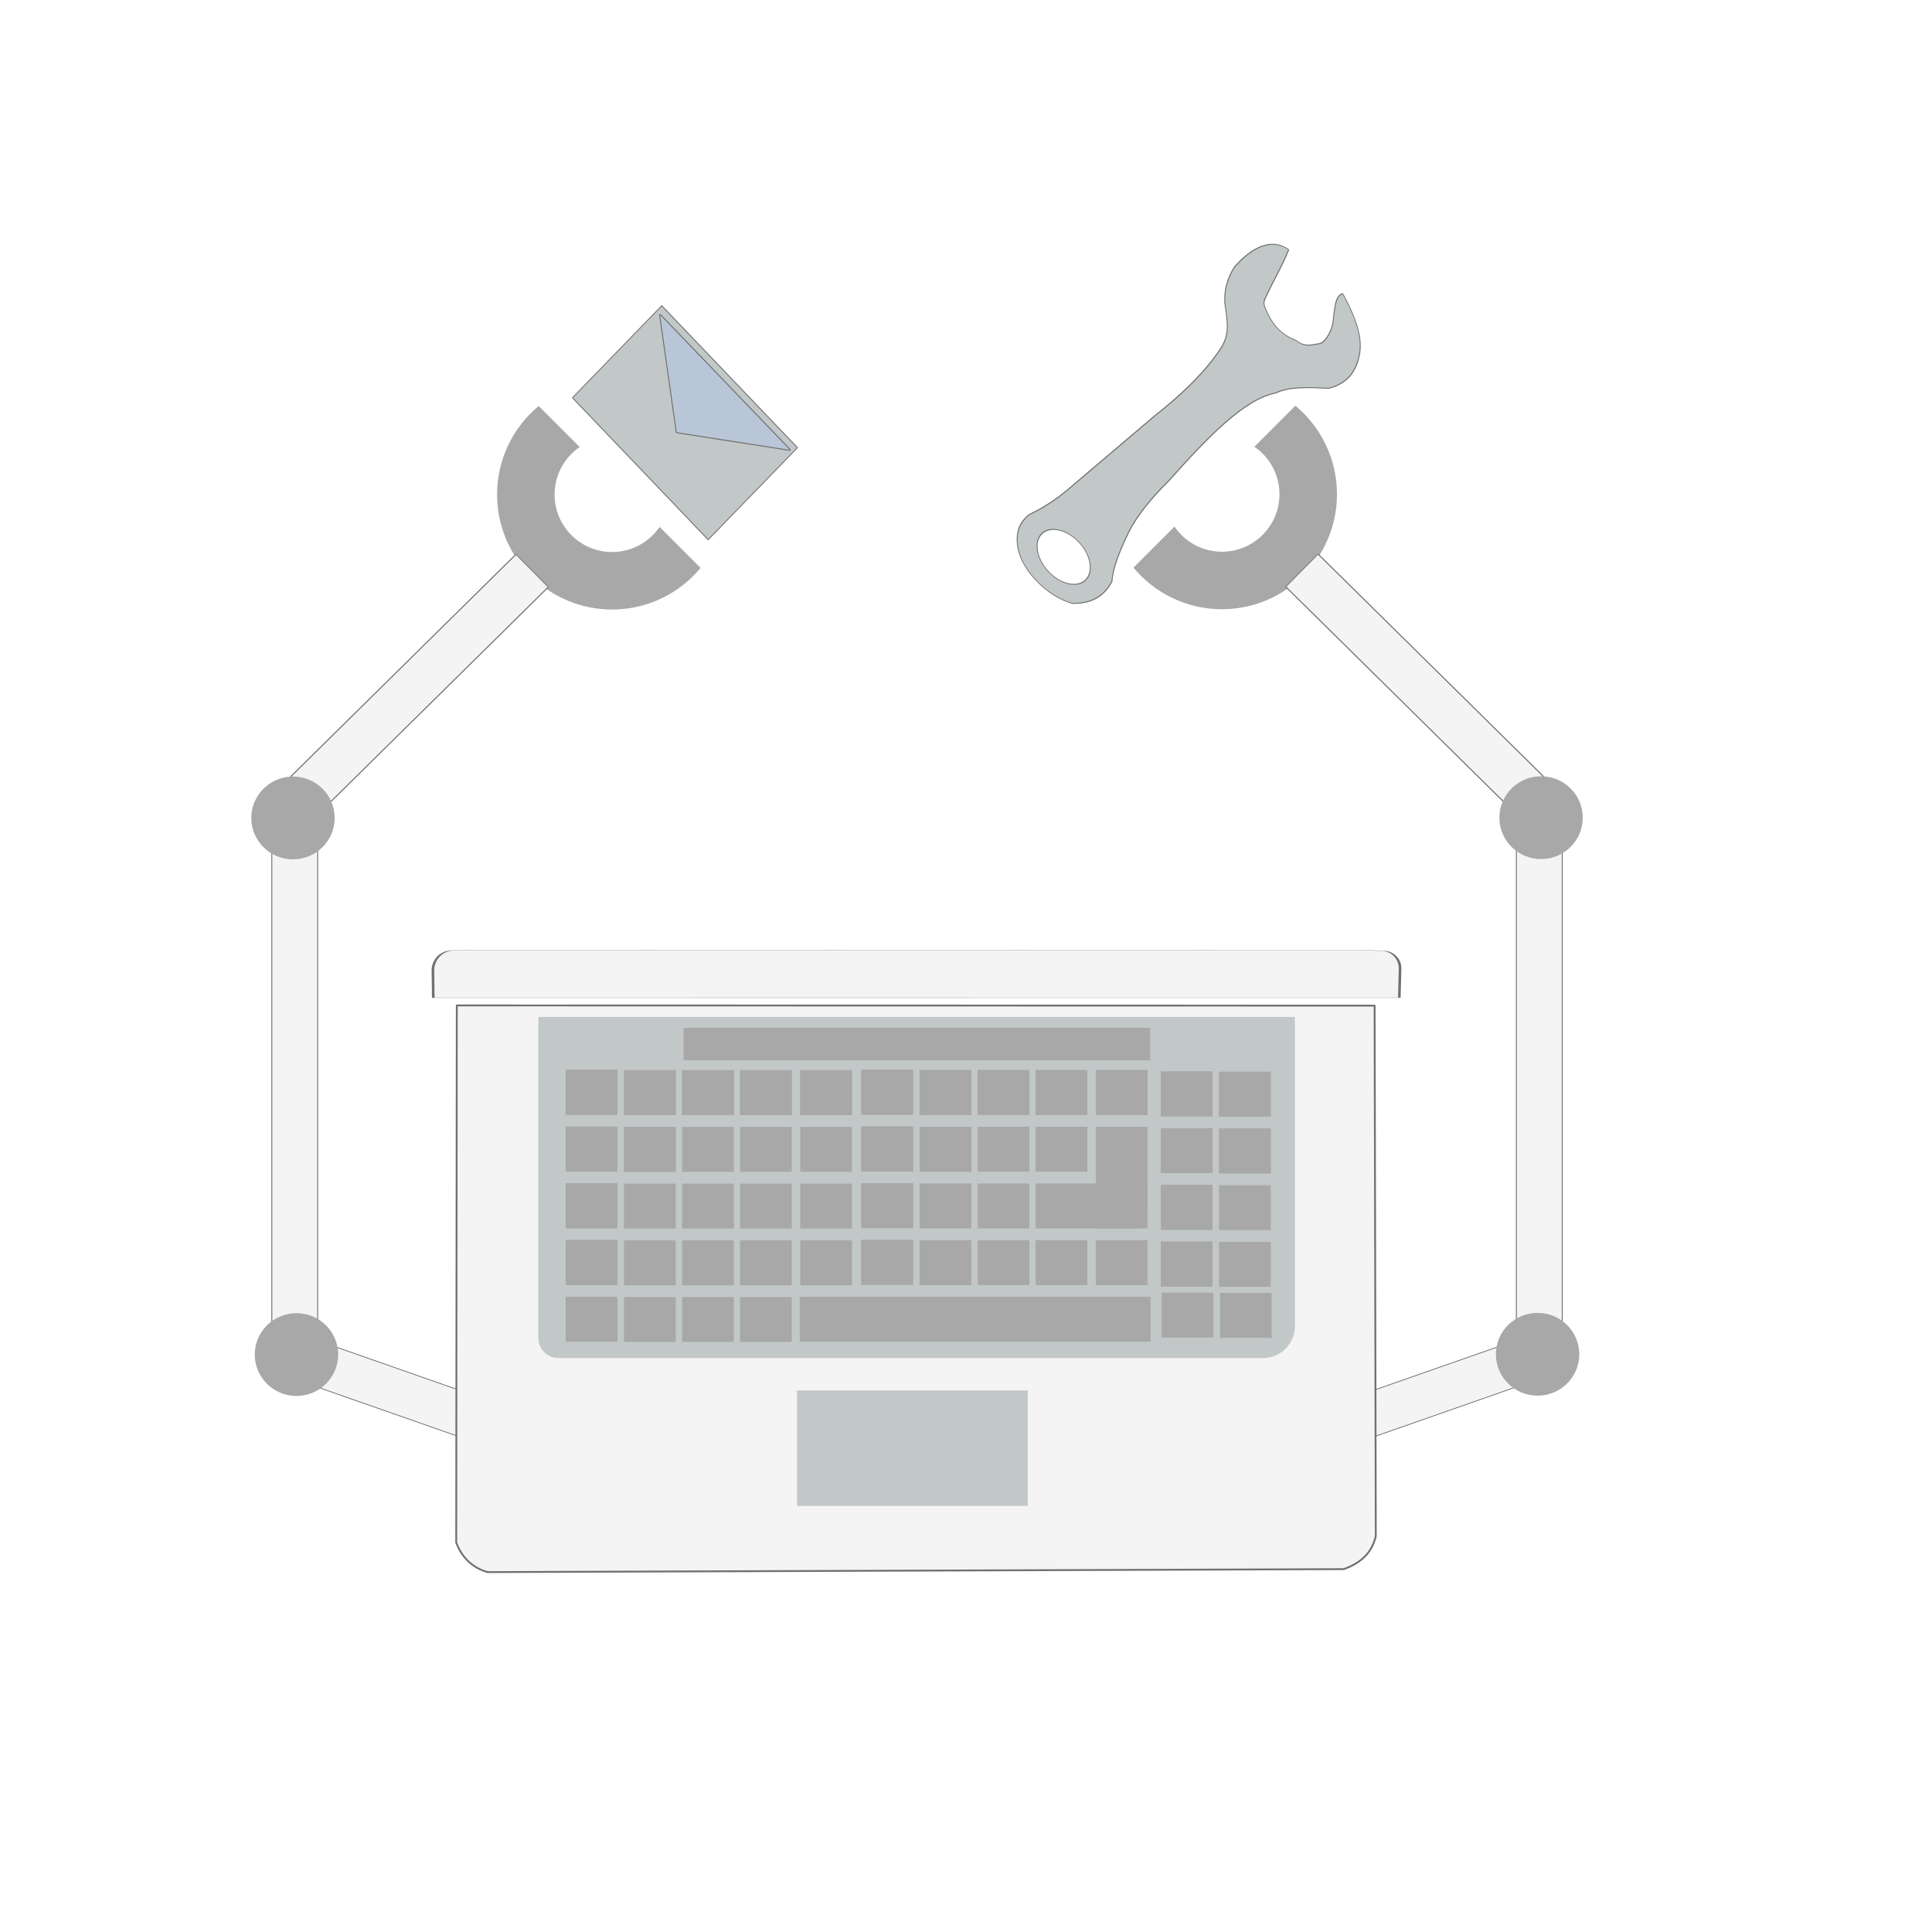
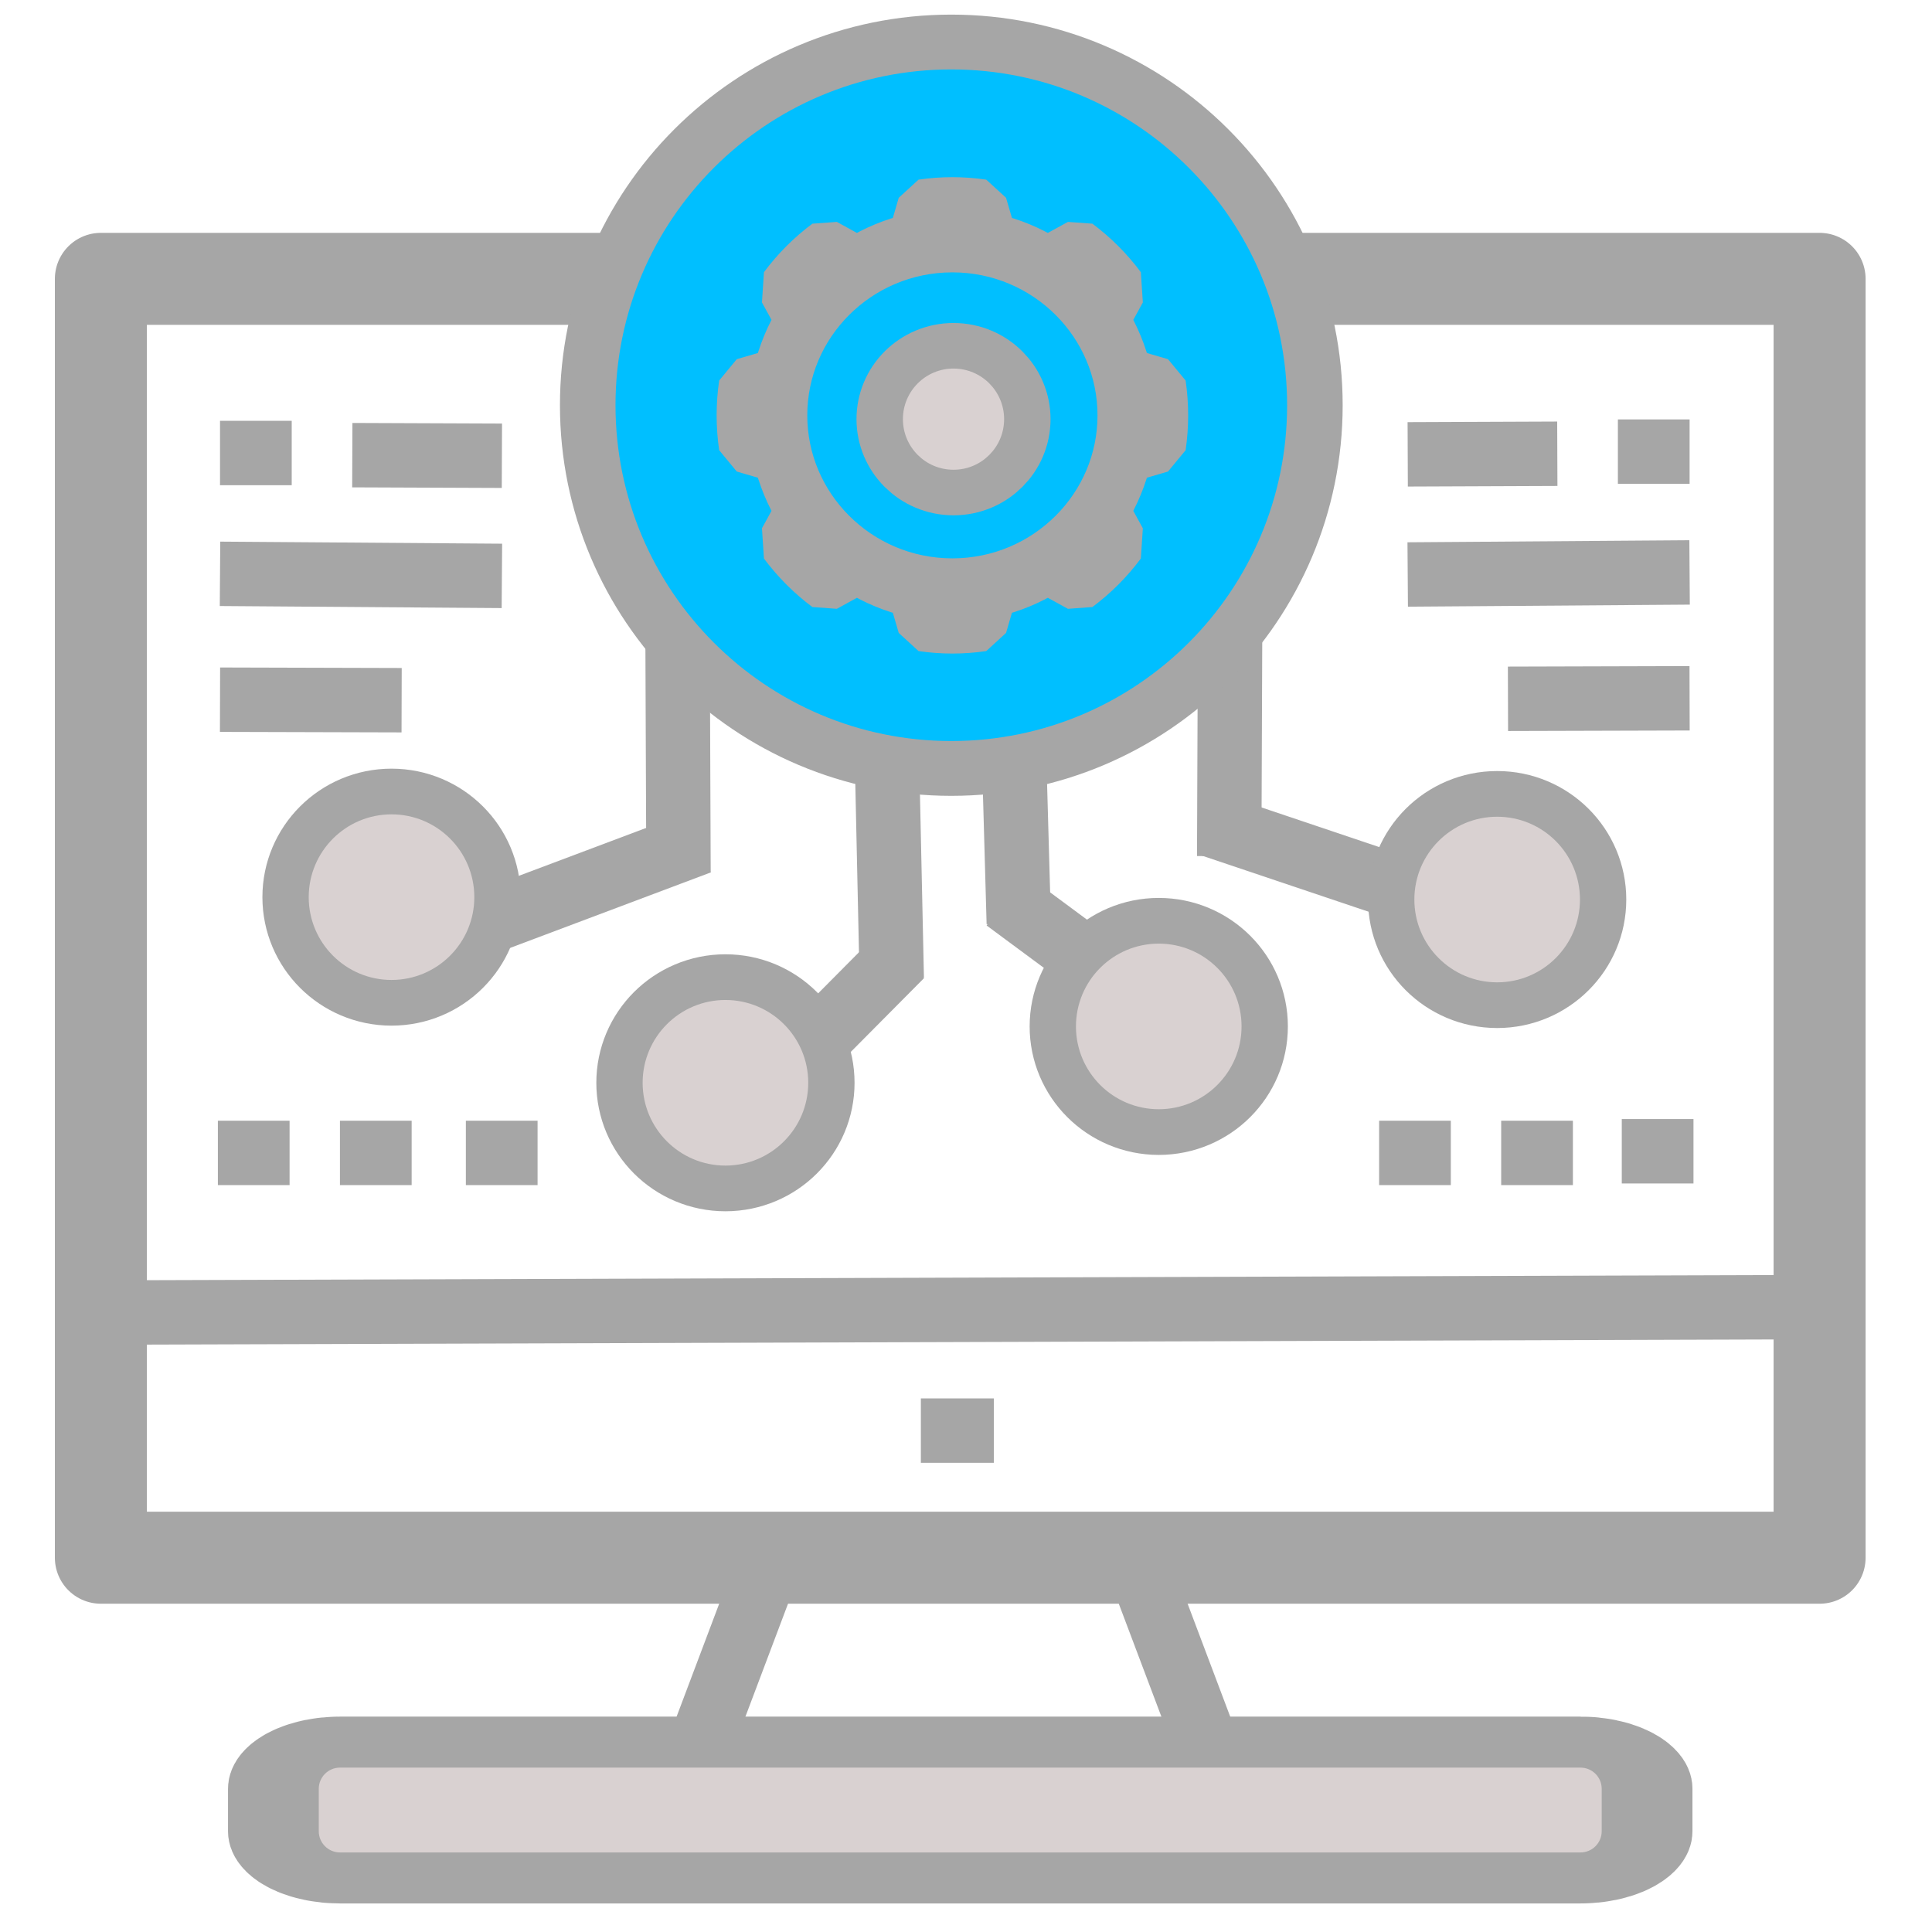
- <svg xmlns="http://www.w3.org/2000/svg" width="100%" height="100%" viewBox="0 0 210 210" version="1.1" xml:space="preserve" style="fill-rule:evenodd;clip-rule:evenodd;stroke-linecap:round;stroke-linejoin:round;stroke-miterlimit:1.5;">
-   <g transform="matrix(0.999391,0.0348995,-0.0348995,0.999391,2.22326,-3.13073)">
-     <g transform="matrix(0.442655,0.431805,-0.435435,0.481148,53.1314,-5.953)">
-       <rect x="64.716" y="24.905" width="34.371" height="21.329" style="fill:none;stroke:rgb(111,111,111);stroke-width:0.31px;" />
-       <rect x="64.716" y="24.905" width="34.371" height="21.329" style="fill:rgb(194,199,199);" />
-     </g>
-     <g transform="matrix(0.458453,0.444999,0.48612,-0.539841,7.02235,10.016)">
-       <path d="M116.223,26.199L132.137,36.567L100.31,36.567L116.223,26.199Z" style="fill:none;stroke:rgb(111,111,111);stroke-width:0.3px;" />
-       <path d="M116.223,26.199L132.137,36.567L100.31,36.567L116.223,26.199Z" style="fill:rgb(185,198,215);" />
-     </g>
+ <svg xmlns="http://www.w3.org/2000/svg" width="100%" height="100%" viewBox="0 0 210 210" version="1.1" xml:space="preserve" style="fill-rule:evenodd;clip-rule:evenodd;stroke-linecap:square;stroke-miterlimit:1;">
+   <g transform="matrix(1,0,0,1,1.21422,4.29855)">
+     <path d="M26.201,71.764L38.941,71.8" style="fill:none;stroke:rgb(166,166,166);stroke-width:7px;" />
  </g>
-   <g transform="matrix(1,0,0,1,0.813571,39.4407)">
-     <g transform="matrix(1,0,0,1,35.753,-131.639)">
-       <path d="M21.987,136.33L26.444,140.787C24.797,141.913 23.715,143.806 23.715,145.95C23.715,149.399 26.515,152.2 29.965,152.2C32.109,152.2 34.002,151.118 35.128,149.471L39.585,153.928C37.292,156.69 33.832,158.45 29.965,158.45C23.066,158.45 17.465,152.849 17.465,145.95C17.465,142.082 19.225,138.623 21.987,136.33Z" style="fill:rgb(168,168,168);" />
-     </g>
-     <g transform="matrix(1.26167,0.441644,-0.33039,0.943844,24.4819,-8.55564)">
-       <rect x="35.683" y="105.379" width="13.105" height="4.69" style="fill:none;stroke:rgb(111,111,111);stroke-width:0.17px;" />
-       <rect x="35.683" y="105.379" width="13.105" height="4.69" style="fill:rgb(244,244,244);" />
-     </g>
-     <rect x="28.782" y="52.886" width="4.884" height="50.83" style="fill:rgb(168,168,168);" />
-     <g transform="matrix(1,0,0,1.02759,0,-1.45937)">
-       <rect x="28.782" y="52.886" width="4.884" height="50.83" style="fill:none;stroke:rgb(111,111,111);stroke-width:0.2px;" />
-       <rect x="28.782" y="52.886" width="4.884" height="50.83" style="fill:rgb(244,244,244);" />
-     </g>
-     <g transform="matrix(0.702394,0.711788,-0.481965,0.475604,60.5512,-24.7521)">
-       <rect x="28.782" y="52.886" width="4.884" height="50.83" style="fill:none;stroke:rgb(111,111,111);stroke-width:0.23px;" />
-       <rect x="28.782" y="52.886" width="4.884" height="50.83" style="fill:rgb(244,244,244);" />
-     </g>
-     <g transform="matrix(0.999532,0,0,0.999532,0.633034,-58.2765)">
-       <ellipse cx="30.413" cy="107.796" rx="4.534" ry="4.502" style="fill:rgb(168,168,168);" />
-     </g>
-     <g transform="matrix(0.999532,0,0,0.999532,1.0121,0.0483125)">
-       <ellipse cx="30.413" cy="107.796" rx="4.534" ry="4.502" style="fill:rgb(168,168,168);" />
-     </g>
+   <g transform="matrix(1,0,0,1,3,4)">
+     <path d="M100.593,151.502L101.525,151.502" style="fill:none;stroke:rgb(166,166,166);stroke-width:7px;" />
  </g>
-   <g transform="matrix(-1,0,0,1,198.54,39.4088)">
-     <g transform="matrix(1,0,0,1,35.753,-131.639)">
-       <path d="M21.987,136.33L26.444,140.787C24.797,141.913 23.715,143.806 23.715,145.95C23.715,149.399 26.515,152.2 29.965,152.2C32.109,152.2 34.002,151.118 35.128,149.471L39.585,153.928C37.292,156.69 33.832,158.45 29.965,158.45C23.066,158.45 17.465,152.849 17.465,145.95C17.465,142.082 19.225,138.623 21.987,136.33Z" style="fill:rgb(168,168,168);" />
-     </g>
-     <g transform="matrix(1.26167,0.441644,-0.33039,0.943844,24.4819,-8.55564)">
-       <rect x="35.683" y="105.379" width="13.105" height="4.69" style="fill:none;stroke:rgb(111,111,111);stroke-width:0.17px;" />
-       <rect x="35.683" y="105.379" width="13.105" height="4.69" style="fill:rgb(244,244,244);" />
-     </g>
-     <rect x="28.782" y="52.886" width="4.884" height="50.83" style="fill:rgb(168,168,168);" />
-     <g transform="matrix(1,0,0,1.02759,0,-1.45937)">
-       <rect x="28.782" y="52.886" width="4.884" height="50.83" style="fill:none;stroke:rgb(111,111,111);stroke-width:0.2px;" />
-       <rect x="28.782" y="52.886" width="4.884" height="50.83" style="fill:rgb(244,244,244);" />
-     </g>
-     <g transform="matrix(0.702394,0.711788,-0.481965,0.475604,60.5512,-24.7521)">
-       <rect x="28.782" y="52.886" width="4.884" height="50.83" style="fill:none;stroke:rgb(111,111,111);stroke-width:0.23px;" />
-       <rect x="28.782" y="52.886" width="4.884" height="50.83" style="fill:rgb(244,244,244);" />
-     </g>
-     <g transform="matrix(0.999532,0,0,0.999532,0.633034,-58.2765)">
-       <ellipse cx="30.413" cy="107.796" rx="4.534" ry="4.502" style="fill:rgb(168,168,168);" />
-     </g>
-     <g transform="matrix(0.999532,0,0,0.999532,1.0121,0.0483125)">
-       <ellipse cx="30.413" cy="107.796" rx="4.534" ry="4.502" style="fill:rgb(168,168,168);" />
-     </g>
+   <g transform="matrix(1,0,0,1,2.9067,4)">
+     <path d="M24.508,45.241L25.302,45.241" style="fill:none;stroke:rgb(166,166,166);stroke-width:7px;" />
  </g>
-   <g transform="matrix(1,0,0,1,0.813571,39.4407)">
-     <path d="M48.838,69.844L48.776,128.247C49.409,129.865 50.514,130.965 52.186,131.44L145.241,131.118C147.363,130.37 148.374,129.1 148.729,127.521L148.601,69.867L48.838,69.844Z" style="fill:rgb(244,244,244);stroke:rgb(112,112,112);stroke-width:0.2px;" />
-     <g transform="matrix(1.05255,0,0,-0.0841977,-5.12272,74.8875)">
-       <path d="M48.838,69.844C48.838,69.844 48.818,88.562 48.801,104.805C48.786,118.472 49.629,129.898 50.72,130.816C51.15,131.061 51.637,131.284 52.186,131.44L145.241,131.118C145.974,130.86 146.574,130.539 147.06,130.165C147.998,128.965 148.703,118.926 148.677,107.147C148.647,90.554 148.601,69.867 148.601,69.867L48.838,69.844Z" style="fill:rgb(244,244,244);stroke:rgb(112,112,112);stroke-width:0.27px;" />
-     </g>
-     <rect x="85.817" y="111.693" width="25.085" height="12.551" style="fill:rgb(194,199,199);" />
-     <g transform="matrix(0.995285,0,0,1.01583,0.393967,0.00414319)">
-       <path d="M140.206,69.988L57.578,69.988L57.578,104.334C57.578,104.904 57.809,105.45 58.22,105.853C58.631,106.256 59.189,106.483 59.771,106.483C71.075,106.483 122.758,106.483 136.721,106.483C138.646,106.483 140.206,104.954 140.206,103.068C140.206,93.997 140.206,69.988 140.206,69.988Z" style="fill:rgb(194,199,199);" />
-     </g>
-     <g transform="matrix(0.929122,0,0,1,5.76605,5.94944)">
-       <rect x="59.103" y="70.904" width="6.047" height="4.88" style="fill:rgb(168,168,168);" />
-     </g>
-     <g transform="matrix(0.929122,0,0,1,5.76605,12.1147)">
-       <rect x="59.103" y="70.904" width="6.047" height="4.88" style="fill:rgb(168,168,168);" />
-     </g>
-     <g transform="matrix(0.929122,0,0,1,5.76605,18.28)">
-       <rect x="59.103" y="70.904" width="6.047" height="4.88" style="fill:rgb(168,168,168);" />
-     </g>
-     <g transform="matrix(0.929122,0,0,1,5.76605,24.4453)">
-       <rect x="59.103" y="70.904" width="6.047" height="4.88" style="fill:rgb(168,168,168);" />
-     </g>
-     <g transform="matrix(0.929122,0,0,1,5.76605,30.6105)">
-       <rect x="59.103" y="70.904" width="6.047" height="4.88" style="fill:rgb(168,168,168);" />
-     </g>
-     <g transform="matrix(0.929122,0,0,1,12.1007,5.98006)">
-       <rect x="59.103" y="70.904" width="6.047" height="4.88" style="fill:rgb(168,168,168);" />
-     </g>
-     <g transform="matrix(0.929122,0,0,1,12.1007,12.1453)">
-       <rect x="59.103" y="70.904" width="6.047" height="4.88" style="fill:rgb(168,168,168);" />
-     </g>
-     <g transform="matrix(0.929122,0,0,1,12.1007,18.3106)">
-       <rect x="59.103" y="70.904" width="6.047" height="4.88" style="fill:rgb(168,168,168);" />
-     </g>
-     <g transform="matrix(0.929122,0,0,1,12.1007,24.4759)">
-       <rect x="59.103" y="70.904" width="6.047" height="4.88" style="fill:rgb(168,168,168);" />
-     </g>
-     <g transform="matrix(0.929122,0,0,1,12.1007,30.6411)">
-       <rect x="59.103" y="70.904" width="6.047" height="4.88" style="fill:rgb(168,168,168);" />
-     </g>
-     <g transform="matrix(0.929122,0,0,1,18.4171,5.98006)">
-       <rect x="59.103" y="70.904" width="6.047" height="4.88" style="fill:rgb(168,168,168);" />
-     </g>
-     <g transform="matrix(0.929122,0,0,1,18.4171,12.1453)">
-       <rect x="59.103" y="70.904" width="6.047" height="4.88" style="fill:rgb(168,168,168);" />
-     </g>
-     <g transform="matrix(0.929122,0,0,1,18.4171,18.3106)">
-       <rect x="59.103" y="70.904" width="6.047" height="4.88" style="fill:rgb(168,168,168);" />
-     </g>
-     <g transform="matrix(0.929122,0,0,1,18.4171,24.4759)">
-       <rect x="59.103" y="70.904" width="6.047" height="4.88" style="fill:rgb(168,168,168);" />
-     </g>
-     <g transform="matrix(0.929122,0,0,1,18.4171,30.6411)">
-       <rect x="59.103" y="70.904" width="6.047" height="4.88" style="fill:rgb(168,168,168);" />
-     </g>
-     <g transform="matrix(0.929122,0,0,1,24.7141,5.98006)">
-       <rect x="59.103" y="70.904" width="6.047" height="4.88" style="fill:rgb(168,168,168);" />
-     </g>
-     <g transform="matrix(0.929122,0,0,1,24.7141,12.1453)">
-       <rect x="59.103" y="70.904" width="6.047" height="4.88" style="fill:rgb(168,168,168);" />
-     </g>
-     <g transform="matrix(0.929122,0,0,1,24.7141,18.3106)">
-       <rect x="59.103" y="70.904" width="6.047" height="4.88" style="fill:rgb(168,168,168);" />
-     </g>
-     <g transform="matrix(0.929122,0,0,1,24.7141,24.4759)">
-       <rect x="59.103" y="70.904" width="6.047" height="4.88" style="fill:rgb(168,168,168);" />
-     </g>
-     <g transform="matrix(0.929122,0,0,1,31.2549,5.98006)">
-       <rect x="59.103" y="70.904" width="6.047" height="4.88" style="fill:rgb(168,168,168);" />
-     </g>
-     <g transform="matrix(0.929122,0,0,1,5.76605,5.94944)">
-       <rect x="59.103" y="70.904" width="6.047" height="4.88" style="fill:rgb(168,168,168);" />
-     </g>
-     <g transform="matrix(0.929122,0,0,1,5.76605,12.1147)">
-       <rect x="59.103" y="70.904" width="6.047" height="4.88" style="fill:rgb(168,168,168);" />
-     </g>
-     <g transform="matrix(0.929122,0,0,1,5.76605,18.28)">
-       <rect x="59.103" y="70.904" width="6.047" height="4.88" style="fill:rgb(168,168,168);" />
-     </g>
-     <g transform="matrix(0.929122,0,0,1,5.76605,24.4453)">
-       <rect x="59.103" y="70.904" width="6.047" height="4.88" style="fill:rgb(168,168,168);" />
-     </g>
-     <g transform="matrix(0.929122,0,0,1,12.1007,5.98006)">
-       <rect x="59.103" y="70.904" width="6.047" height="4.88" style="fill:rgb(168,168,168);" />
-     </g>
-     <g transform="matrix(0.929122,0,0,1,12.1007,12.1453)">
-       <rect x="59.103" y="70.904" width="6.047" height="4.88" style="fill:rgb(168,168,168);" />
-     </g>
-     <g transform="matrix(0.929122,0,0,1,18.4171,5.98006)">
-       <rect x="59.103" y="70.904" width="6.047" height="4.88" style="fill:rgb(168,168,168);" />
-     </g>
-     <g transform="matrix(0.929122,0,0,1,24.7141,5.98006)">
-       <rect x="59.103" y="70.904" width="6.047" height="4.88" style="fill:rgb(168,168,168);" />
-     </g>
-     <g transform="matrix(0.929122,0,0,1,31.2549,5.98006)">
-       <rect x="59.103" y="70.904" width="6.047" height="4.88" style="fill:rgb(168,168,168);" />
-     </g>
-     <g transform="matrix(0.929122,0,0,1,31.2549,12.1453)">
-       <rect x="59.103" y="70.904" width="6.047" height="4.88" style="fill:rgb(168,168,168);" />
-     </g>
-     <g transform="matrix(0.929122,0,0,1,31.2549,18.3106)">
-       <rect x="59.103" y="70.904" width="6.047" height="4.88" style="fill:rgb(168,168,168);" />
-     </g>
-     <g transform="matrix(0.929122,0,0,1,31.2549,24.4759)">
-       <rect x="59.103" y="70.904" width="6.047" height="4.88" style="fill:rgb(168,168,168);" />
-     </g>
-     <g transform="matrix(0.929122,0,0,1,37.8972,5.93401)">
-       <rect x="59.103" y="70.904" width="6.047" height="4.88" style="fill:rgb(168,168,168);" />
-     </g>
-     <g transform="matrix(0.929122,0,0,1,37.8972,12.0993)">
-       <rect x="59.103" y="70.904" width="6.047" height="4.88" style="fill:rgb(168,168,168);" />
-     </g>
-     <g transform="matrix(0.929122,0,0,1,37.8972,18.2646)">
-       <rect x="59.103" y="70.904" width="6.047" height="4.88" style="fill:rgb(168,168,168);" />
-     </g>
-     <g transform="matrix(0.929122,0,0,1,37.8972,24.4298)">
-       <rect x="59.103" y="70.904" width="6.047" height="4.88" style="fill:rgb(168,168,168);" />
-     </g>
-     <g transform="matrix(0.929122,0,0,1,44.2318,5.96462)">
-       <rect x="59.103" y="70.904" width="6.047" height="4.88" style="fill:rgb(168,168,168);" />
-     </g>
-     <g transform="matrix(0.929122,0,0,1,44.2318,12.1299)">
-       <rect x="59.103" y="70.904" width="6.047" height="4.88" style="fill:rgb(168,168,168);" />
-     </g>
-     <g transform="matrix(0.929122,0,0,1,44.2318,18.2952)">
-       <rect x="59.103" y="70.904" width="6.047" height="4.88" style="fill:rgb(168,168,168);" />
-     </g>
-     <g transform="matrix(0.929122,0,0,1,44.2318,24.4604)">
-       <rect x="59.103" y="70.904" width="6.047" height="4.88" style="fill:rgb(168,168,168);" />
-     </g>
-     <g transform="matrix(0.929122,0,0,1,50.5482,5.96462)">
-       <rect x="59.103" y="70.904" width="6.047" height="4.88" style="fill:rgb(168,168,168);" />
-     </g>
-     <g transform="matrix(0.929122,0,0,1,50.5482,12.1299)">
-       <rect x="59.103" y="70.904" width="6.047" height="4.88" style="fill:rgb(168,168,168);" />
-     </g>
-     <g transform="matrix(0.929122,0,0,1,50.5482,18.2952)">
-       <rect x="59.103" y="70.904" width="6.047" height="4.88" style="fill:rgb(168,168,168);" />
-     </g>
-     <g transform="matrix(0.929122,0,0,1,50.5482,24.4604)">
-       <rect x="59.103" y="70.904" width="6.047" height="4.88" style="fill:rgb(168,168,168);" />
-     </g>
-     <g transform="matrix(0.929122,0,0,1,56.8452,5.96462)">
-       <rect x="59.103" y="70.904" width="6.047" height="4.88" style="fill:rgb(168,168,168);" />
-     </g>
-     <g transform="matrix(0.929122,0,0,1,56.8452,12.1299)">
-       <rect x="59.103" y="70.904" width="6.047" height="4.88" style="fill:rgb(168,168,168);" />
-     </g>
-     <g transform="matrix(1.83795,0,0,1,3.13036,18.2952)">
-       <rect x="59.103" y="70.904" width="6.047" height="4.88" style="fill:rgb(168,168,168);" />
-     </g>
-     <g transform="matrix(0.929122,0,0,1,56.8452,24.4604)">
-       <rect x="59.103" y="70.904" width="6.047" height="4.88" style="fill:rgb(168,168,168);" />
-     </g>
-     <g transform="matrix(0.929122,0,0,1,63.386,5.96462)">
-       <rect x="59.103" y="70.904" width="6.047" height="4.88" style="fill:rgb(168,168,168);" />
-     </g>
-     <g transform="matrix(0.929122,0,0,1,37.8972,5.93401)">
-       <rect x="59.103" y="70.904" width="6.047" height="4.88" style="fill:rgb(168,168,168);" />
-     </g>
-     <g transform="matrix(0.929122,0,0,1,37.8972,12.0993)">
-       <rect x="59.103" y="70.904" width="6.047" height="4.88" style="fill:rgb(168,168,168);" />
-     </g>
-     <g transform="matrix(0.929122,0,0,1,37.8972,18.2646)">
-       <rect x="59.103" y="70.904" width="6.047" height="4.88" style="fill:rgb(168,168,168);" />
-     </g>
-     <g transform="matrix(0.929122,0,0,1,37.8972,24.4298)">
-       <rect x="59.103" y="70.904" width="6.047" height="4.88" style="fill:rgb(168,168,168);" />
-     </g>
-     <g transform="matrix(0.929122,0,0,1,44.2318,5.96462)">
-       <rect x="59.103" y="70.904" width="6.047" height="4.88" style="fill:rgb(168,168,168);" />
-     </g>
-     <g transform="matrix(0.929122,0,0,1,44.2318,12.1299)">
-       <rect x="59.103" y="70.904" width="6.047" height="4.88" style="fill:rgb(168,168,168);" />
-     </g>
-     <g transform="matrix(0.929122,0,0,1,50.5482,5.96462)">
-       <rect x="59.103" y="70.904" width="6.047" height="4.88" style="fill:rgb(168,168,168);" />
-     </g>
-     <g transform="matrix(0.929122,0,0,1,56.8452,5.96462)">
-       <rect x="59.103" y="70.904" width="6.047" height="4.88" style="fill:rgb(168,168,168);" />
-     </g>
-     <g transform="matrix(0.929122,0,0,1,63.386,5.96462)">
-       <rect x="59.103" y="70.904" width="6.047" height="4.88" style="fill:rgb(168,168,168);" />
-     </g>
-     <g transform="matrix(0.929122,0,0,1.81689,63.386,-45.7912)">
-       <rect x="59.103" y="70.904" width="6.047" height="4.88" style="fill:rgb(168,168,168);" />
-     </g>
-     <g transform="matrix(0.929122,0,0,1,63.386,18.2952)">
-       <rect x="59.103" y="70.904" width="6.047" height="4.88" style="fill:rgb(168,168,168);" />
-     </g>
-     <g transform="matrix(0.929122,0,0,1,63.386,24.4604)">
-       <rect x="59.103" y="70.904" width="6.047" height="4.88" style="fill:rgb(168,168,168);" />
-     </g>
-     <g transform="matrix(0.929122,0,0,1,70.4475,6.11884)">
-       <rect x="59.103" y="70.904" width="6.047" height="4.88" style="fill:rgb(168,168,168);" />
-     </g>
-     <g transform="matrix(0.929122,0,0,1,70.4475,12.2841)">
-       <rect x="59.103" y="70.904" width="6.047" height="4.88" style="fill:rgb(168,168,168);" />
-     </g>
-     <g transform="matrix(0.929122,0,0,1,70.4475,18.4494)">
-       <rect x="59.103" y="70.904" width="6.047" height="4.88" style="fill:rgb(168,168,168);" />
-     </g>
-     <g transform="matrix(0.929122,0,0,1,70.4475,24.6147)">
-       <rect x="59.103" y="70.904" width="6.047" height="4.88" style="fill:rgb(168,168,168);" />
-     </g>
-     <g transform="matrix(0.929122,0,0,1,76.7821,6.14945)">
-       <rect x="59.103" y="70.904" width="6.047" height="4.88" style="fill:rgb(168,168,168);" />
-     </g>
-     <g transform="matrix(0.929122,0,0,1,76.7821,12.3147)">
-       <rect x="59.103" y="70.904" width="6.047" height="4.88" style="fill:rgb(168,168,168);" />
-     </g>
-     <g transform="matrix(0.929122,0,0,1,76.7821,18.48)">
-       <rect x="59.103" y="70.904" width="6.047" height="4.88" style="fill:rgb(168,168,168);" />
-     </g>
-     <g transform="matrix(0.929122,0,0,1,76.7821,24.6453)">
-       <rect x="59.103" y="70.904" width="6.047" height="4.88" style="fill:rgb(168,168,168);" />
-     </g>
-     <g transform="matrix(0.929122,0,0,1,70.4475,6.11884)">
-       <rect x="59.103" y="70.904" width="6.047" height="4.88" style="fill:rgb(168,168,168);" />
-     </g>
-     <g transform="matrix(0.929122,0,0,1,70.4475,12.2841)">
-       <rect x="59.103" y="70.904" width="6.047" height="4.88" style="fill:rgb(168,168,168);" />
-     </g>
-     <g transform="matrix(0.929122,0,0,1,70.4475,18.4494)">
-       <rect x="59.103" y="70.904" width="6.047" height="4.88" style="fill:rgb(168,168,168);" />
-     </g>
-     <g transform="matrix(0.929122,0,0,1,70.4475,24.6147)">
-       <rect x="59.103" y="70.904" width="6.047" height="4.88" style="fill:rgb(168,168,168);" />
-     </g>
-     <g transform="matrix(0.929122,0,0,1,76.8728,30.1938)">
-       <rect x="59.103" y="70.904" width="6.047" height="4.88" style="fill:rgb(168,168,168);" />
-     </g>
-     <g transform="matrix(0.929122,0,0,1,70.5382,30.1632)">
-       <rect x="59.103" y="70.904" width="6.047" height="4.88" style="fill:rgb(168,168,168);" />
-     </g>
-     <g transform="matrix(0.929122,0,0,1,76.7821,6.14945)">
-       <rect x="59.103" y="70.904" width="6.047" height="4.88" style="fill:rgb(168,168,168);" />
-     </g>
-     <g transform="matrix(0.929122,0,0,1,76.7821,12.3147)">
-       <rect x="59.103" y="70.904" width="6.047" height="4.88" style="fill:rgb(168,168,168);" />
-     </g>
-     <g transform="matrix(0.929122,0,0,1,24.7141,30.6411)">
-       <rect x="59.103" y="70.904" width="6.047" height="4.88" style="fill:rgb(168,168,168);" />
-     </g>
-     <g transform="matrix(6.30534,0,0,1,-286.551,30.6129)">
-       <rect x="59.103" y="70.904" width="6.047" height="4.88" style="fill:rgb(168,168,168);" />
-     </g>
-     <g transform="matrix(8.38645,0,0,0.721978,-422.168,21.0857)">
-       <rect x="59.103" y="70.904" width="6.047" height="4.88" style="fill:rgb(168,168,168);" />
-     </g>
+   <g transform="matrix(1,0,0,1,2.67444,80.0773)">
+     <path d="M24.508,45.241L25.302,45.241" style="fill:none;stroke:rgb(166,166,166);stroke-width:7px;" />
  </g>
-   <g transform="matrix(-0.194133,0.178958,-0.268898,-0.291701,152.972,37.362)">
-     <path d="M5.748,22.005C8.66,14.465 12.16,9.235 18.327,6.489C25.369,3.243 31.297,4.01 36.158,5.746C41.851,9.583 47.54,13.462 53.55,14.666C64.927,19.349 87.139,18.36 110.378,16.835C120.659,16.61 129.675,15.727 136.962,13.944C146.398,11.459 152.613,9.19 155.755,7.126C162.2,5.556 168.235,6.453 173.82,10.059C177.657,14.474 178.452,18.769 178.213,23.108C177.833,27.012 176.246,30.293 172.52,32.994C169.991,34.827 166.69,35.888 162.082,35.643C155.161,34.213 148.012,33.521 140.675,33.441L96.404,32.238C82.827,31.479 68.546,31.696 57.255,33.639C50.887,34.858 48.208,37.727 44.026,41.768C40.469,44.828 35.958,46.423 31.049,47.405C16.411,48.447 11.048,44.804 9.828,41.067C17.308,38.736 23.14,37.753 30.516,35.631C32.656,35.1 33.036,34.149 34.202,31.53C35.564,28.47 35.648,24.839 32.872,21.282C32.448,18.631 29.741,17.434 27.135,16.445C25.177,15.083 18.642,16.414 15.159,18.747C9.921,21.817 7.887,22.572 5.748,22.005ZM163.492,12C168.382,12 172.351,15.978 172.351,20.877C172.351,25.776 168.382,29.754 163.492,29.754C158.603,29.754 154.633,25.776 154.633,20.877C154.633,15.978 158.603,12 163.492,12Z" style="fill:none;stroke:rgb(111,111,111);stroke-width:0.59px;" />
-     <path d="M5.748,22.005C8.66,14.465 12.16,9.235 18.327,6.489C25.369,3.243 31.297,4.01 36.158,5.746C41.851,9.583 47.54,13.462 53.55,14.666C64.927,19.349 87.139,18.36 110.378,16.835C120.659,16.61 129.675,15.727 136.962,13.944C146.398,11.459 152.613,9.19 155.755,7.126C162.2,5.556 168.235,6.453 173.82,10.059C177.657,14.474 178.452,18.769 178.213,23.108C177.833,27.012 176.246,30.293 172.52,32.994C169.991,34.827 166.69,35.888 162.082,35.643C155.161,34.213 148.012,33.521 140.675,33.441L96.404,32.238C82.827,31.479 68.546,31.696 57.255,33.639C50.887,34.858 48.208,37.727 44.026,41.768C40.469,44.828 35.958,46.423 31.049,47.405C16.411,48.447 11.048,44.804 9.828,41.067C17.308,38.736 23.14,37.753 30.516,35.631C32.656,35.1 33.036,34.149 34.202,31.53C35.564,28.47 35.648,24.839 32.872,21.282C32.448,18.631 29.741,17.434 27.135,16.445C25.177,15.083 18.642,16.414 15.159,18.747C9.921,21.817 7.887,22.572 5.748,22.005ZM163.492,12C168.382,12 172.351,15.978 172.351,20.877C172.351,25.776 168.382,29.754 163.492,29.754C158.603,29.754 154.633,25.776 154.633,20.877C154.633,15.978 158.603,12 163.492,12Z" style="fill:rgb(194,199,199);" />
+   <g transform="matrix(1,0,0,1,15.9423,80.0773)">
+     <path d="M24.508,45.241L25.302,45.241" style="fill:none;stroke:rgb(166,166,166);stroke-width:7px;" />
+   </g>
+   <g transform="matrix(1,0,0,1,29.6303,80.0773)">
+     <path d="M24.508,45.241L25.302,45.241" style="fill:none;stroke:rgb(166,166,166);stroke-width:7px;" />
+   </g>
+   <g transform="matrix(1,0,0,1,128.896,80.0773)">
+     <path d="M24.508,45.241L25.302,45.241" style="fill:none;stroke:rgb(166,166,166);stroke-width:7px;" />
+   </g>
+   <g transform="matrix(1,0,0,1,142.164,80.0773)">
+     <path d="M24.508,45.241L25.302,45.241" style="fill:none;stroke:rgb(166,166,166);stroke-width:7px;" />
+   </g>
+   <g transform="matrix(1,0,0,1,155.272,79.8953)">
+     <path d="M24.508,45.241L25.302,45.241" style="fill:none;stroke:rgb(166,166,166);stroke-width:7px;" />
+   </g>
+   <g transform="matrix(1,0,0,1,2,4)">
+     <path d="M25.415,58.398L49.054,58.571" style="fill:none;stroke:rgb(166,166,166);stroke-width:7px;" />
+   </g>
+   <g transform="matrix(1,0,0,1,4.01978,4)">
+     <path d="M37.774,45.487L47.034,45.524" style="fill:none;stroke:rgb(166,166,166);stroke-width:7px;" />
+   </g>
+   <g transform="matrix(-1,0,0,1,206.352,4.1464)">
+     <path d="M26.201,71.764L38.941,71.8" style="fill:none;stroke:rgb(166,166,166);stroke-width:7px;" />
+   </g>
+   <g transform="matrix(-1,0,0,1,204.66,3.84785)">
+     <path d="M24.508,45.241L25.302,45.241" style="fill:none;stroke:rgb(166,166,166);stroke-width:7px;" />
+   </g>
+   <g transform="matrix(-1,0,0,1,205.566,3.84785)">
+     <path d="M25.415,58.398L49.054,58.571" style="fill:none;stroke:rgb(166,166,166);stroke-width:7px;" />
+   </g>
+   <g transform="matrix(-1,0,0,1,203.547,3.84785)">
+     <path d="M37.774,45.487L47.034,45.524" style="fill:none;stroke:rgb(166,166,166);stroke-width:7px;" />
+   </g>
+   <g transform="matrix(1,0,0,1,0,4)">
+     <path d="M73.648,64.943L73.736,87.34" style="fill:none;stroke:rgb(166,166,166);stroke-width:7px;" />
+   </g>
+   <g transform="matrix(1,0,0,1,0,4)">
+     <path d="M55.378,95.321L72.741,88.789" style="fill:none;stroke:rgb(166,166,166);stroke-width:7px;" />
+   </g>
+   <g transform="matrix(-1,0,0,1,207.359,2.22378)">
+     <path d="M73.648,64.943L73.736,87.34" style="fill:none;stroke:rgb(166,166,166);stroke-width:7px;" />
+   </g>
+   <g transform="matrix(-0.981104,-0.020169,-0.0321168,0.997731,208.549,3.53607)">
+     <path d="M54.378,94.316L72.474,88.751" style="fill:none;stroke:rgb(166,166,166);stroke-width:7.03px;" />
+   </g>
+   <g transform="matrix(1,0,0,1,0,4)">
+     <path d="M96.415,78.707L96.853,98.824" style="fill:none;stroke:rgb(166,166,166);stroke-width:7px;" />
+   </g>
+   <g transform="matrix(1,0,0,1,0,4)">
+     <path d="M89.034,108.837L95.493,102.332" style="fill:none;stroke:rgb(166,166,166);stroke-width:7px;" />
+   </g>
+   <g transform="matrix(1,0,0,1,0,4)">
+     <path d="M110.23,78.298L110.64,92.855" style="fill:none;stroke:rgb(166,166,166);stroke-width:7px;" />
+   </g>
+   <g transform="matrix(1,0,0,1,0,4)">
+     <path d="M119.068,100.995L112.136,95.865" style="fill:none;stroke:rgb(166,166,166);stroke-width:7px;" />
+   </g>
+   <g transform="matrix(0.246329,0,0,0.243028,17.0685,87.8334)">
+     <ellipse cx="103.471" cy="39.842" rx="36.537" ry="37.033" style="fill:none;stroke:rgb(166,166,166);stroke-width:40.87px;stroke-linecap:round;stroke-linejoin:round;" />
+     <ellipse cx="103.471" cy="39.842" rx="36.537" ry="37.033" style="fill:rgb(217,209,209);" />
+   </g>
+   <g transform="matrix(0.246329,0,0,0.243028,53.3642,108.011)">
+     <ellipse cx="103.471" cy="39.842" rx="36.537" ry="37.033" style="fill:none;stroke:rgb(166,166,166);stroke-width:40.87px;stroke-linecap:round;stroke-linejoin:round;" />
+     <ellipse cx="103.471" cy="39.842" rx="36.537" ry="37.033" style="fill:rgb(217,209,209);" />
+   </g>
+   <g transform="matrix(0.246329,0,0,0.243028,100.464,101.885)">
+     <ellipse cx="103.471" cy="39.842" rx="36.537" ry="37.033" style="fill:none;stroke:rgb(166,166,166);stroke-width:40.87px;stroke-linecap:round;stroke-linejoin:round;" />
+     <ellipse cx="103.471" cy="39.842" rx="36.537" ry="37.033" style="fill:rgb(217,209,209);" />
+   </g>
+   <g transform="matrix(0.246329,0,0,0.243028,137.247,88.0929)">
+     <ellipse cx="103.471" cy="39.842" rx="36.537" ry="37.033" style="fill:none;stroke:rgb(166,166,166);stroke-width:40.87px;" />
+     <ellipse cx="103.471" cy="39.842" rx="36.537" ry="37.033" style="fill:rgb(217,209,209);" />
+   </g>
+   <g transform="matrix(1,0,0,1,0,5)">
+     <path d="M12.36,137.662L194.385,137.088" style="fill:none;stroke:rgb(166,166,166);stroke-width:7px;" />
+   </g>
+   <g transform="matrix(-1,0,0,1,208.184,4.45526)">
+     <path d="M83.844,167.19L77.653,183.601" style="fill:none;stroke:rgb(166,166,166);stroke-width:7px;" />
+   </g>
+   <g transform="matrix(1,0,0,1,-0.518148,3.38475)">
+     <path d="M83.844,167.19L77.653,183.601" style="fill:none;stroke:rgb(166,166,166);stroke-width:7px;" />
+   </g>
+   <g transform="matrix(0.950742,0,0,0.534349,7.97289,95.3249)">
+     <path d="M174.732,185.482C174.732,183.101 173.645,181.168 172.307,181.168L30.482,181.168C29.144,181.168 28.058,183.101 28.058,185.482L28.058,194.109C28.058,196.49 29.144,198.423 30.482,198.423L172.307,198.423C173.645,198.423 174.732,196.49 174.732,194.109L174.732,185.482Z" style="fill:none;stroke:rgb(166,166,166);stroke-width:20.75px;stroke-linecap:round;stroke-linejoin:round;" />
+     <path d="M174.732,185.482C174.732,183.101 173.645,181.168 172.307,181.168L30.482,181.168C29.144,181.168 28.058,183.101 28.058,185.482L28.058,194.109C28.058,196.49 29.144,198.423 30.482,198.423L172.307,198.423C173.645,198.423 174.732,196.49 174.732,194.109L174.732,185.482Z" style="fill:rgb(217,209,209);" />
+   </g>
+   <g transform="matrix(1,0,0,1,2.9106,4.56765)">
+     <rect x="8.054" y="25.743" width="186.817" height="139.007" style="fill:none;stroke:rgb(166,166,166);stroke-width:10px;stroke-linecap:round;stroke-linejoin:round;" />
+   </g>
+   <g transform="matrix(0.998999,0,0,0.985614,0.0356045,4.77768)">
+     <ellipse cx="103.471" cy="39.842" rx="36.537" ry="37.033" style="fill:none;stroke:rgb(166,166,166);stroke-width:12.09px;stroke-linecap:round;stroke-linejoin:round;" />
+     <ellipse cx="103.471" cy="39.842" rx="36.537" ry="37.033" style="fill:rgb(0,191,255);" />
+   </g>
+   <g transform="matrix(0.603496,0,0,0.592355,41.3653,20.6068)">
+     <ellipse cx="103.195" cy="42.126" rx="9.114" ry="9.285" style="fill:none;stroke:rgb(166,166,166);stroke-width:16.72px;" />
+     <ellipse cx="103.195" cy="42.126" rx="9.114" ry="9.285" style="fill:rgb(217,209,209);" />
+   </g>
+   <g transform="matrix(1.21599,0,0,1.3293,12.7746,-73.7409)">
+     <path d="M77.366,72.303C75.55,72.06 73.705,72.06 71.889,72.303L70.997,75.098C69.271,75.465 67.623,76.09 66.12,76.948L63.331,75.549C61.858,76.552 60.554,77.747 59.458,79.095L60.986,81.648C60.048,83.025 59.366,84.533 58.966,86.114L55.912,86.93C55.647,88.593 55.647,90.282 55.912,91.944L58.966,92.761C59.366,94.341 60.048,95.85 60.986,97.226L59.458,99.78C60.554,101.127 61.858,102.322 63.331,103.325L66.12,101.926C67.623,102.785 69.271,103.41 70.997,103.776L71.889,106.571C73.705,106.814 75.55,106.814 77.366,106.571L78.258,103.776C79.984,103.41 81.632,102.785 83.136,101.926L85.925,103.325C87.397,102.322 88.702,101.127 89.798,99.78L88.27,97.226C89.207,95.85 89.89,94.341 90.29,92.761L93.343,91.944C93.609,90.282 93.609,88.593 93.343,86.93L90.29,86.114C89.89,84.533 89.207,83.025 88.27,81.648L89.798,79.095C88.702,77.747 87.397,76.552 85.925,75.549L83.136,76.948C81.632,76.09 79.984,75.465 78.258,75.098L77.366,72.303ZM74.628,75.584C82.979,75.584 89.759,81.791 89.759,89.437C89.759,97.083 82.979,103.29 74.628,103.29C66.276,103.29 59.496,97.083 59.496,89.437C59.496,81.791 66.276,75.584 74.628,75.584Z" style="fill:none;stroke:rgb(166,166,166);stroke-width:4.32px;" />
  </g>
</svg>
